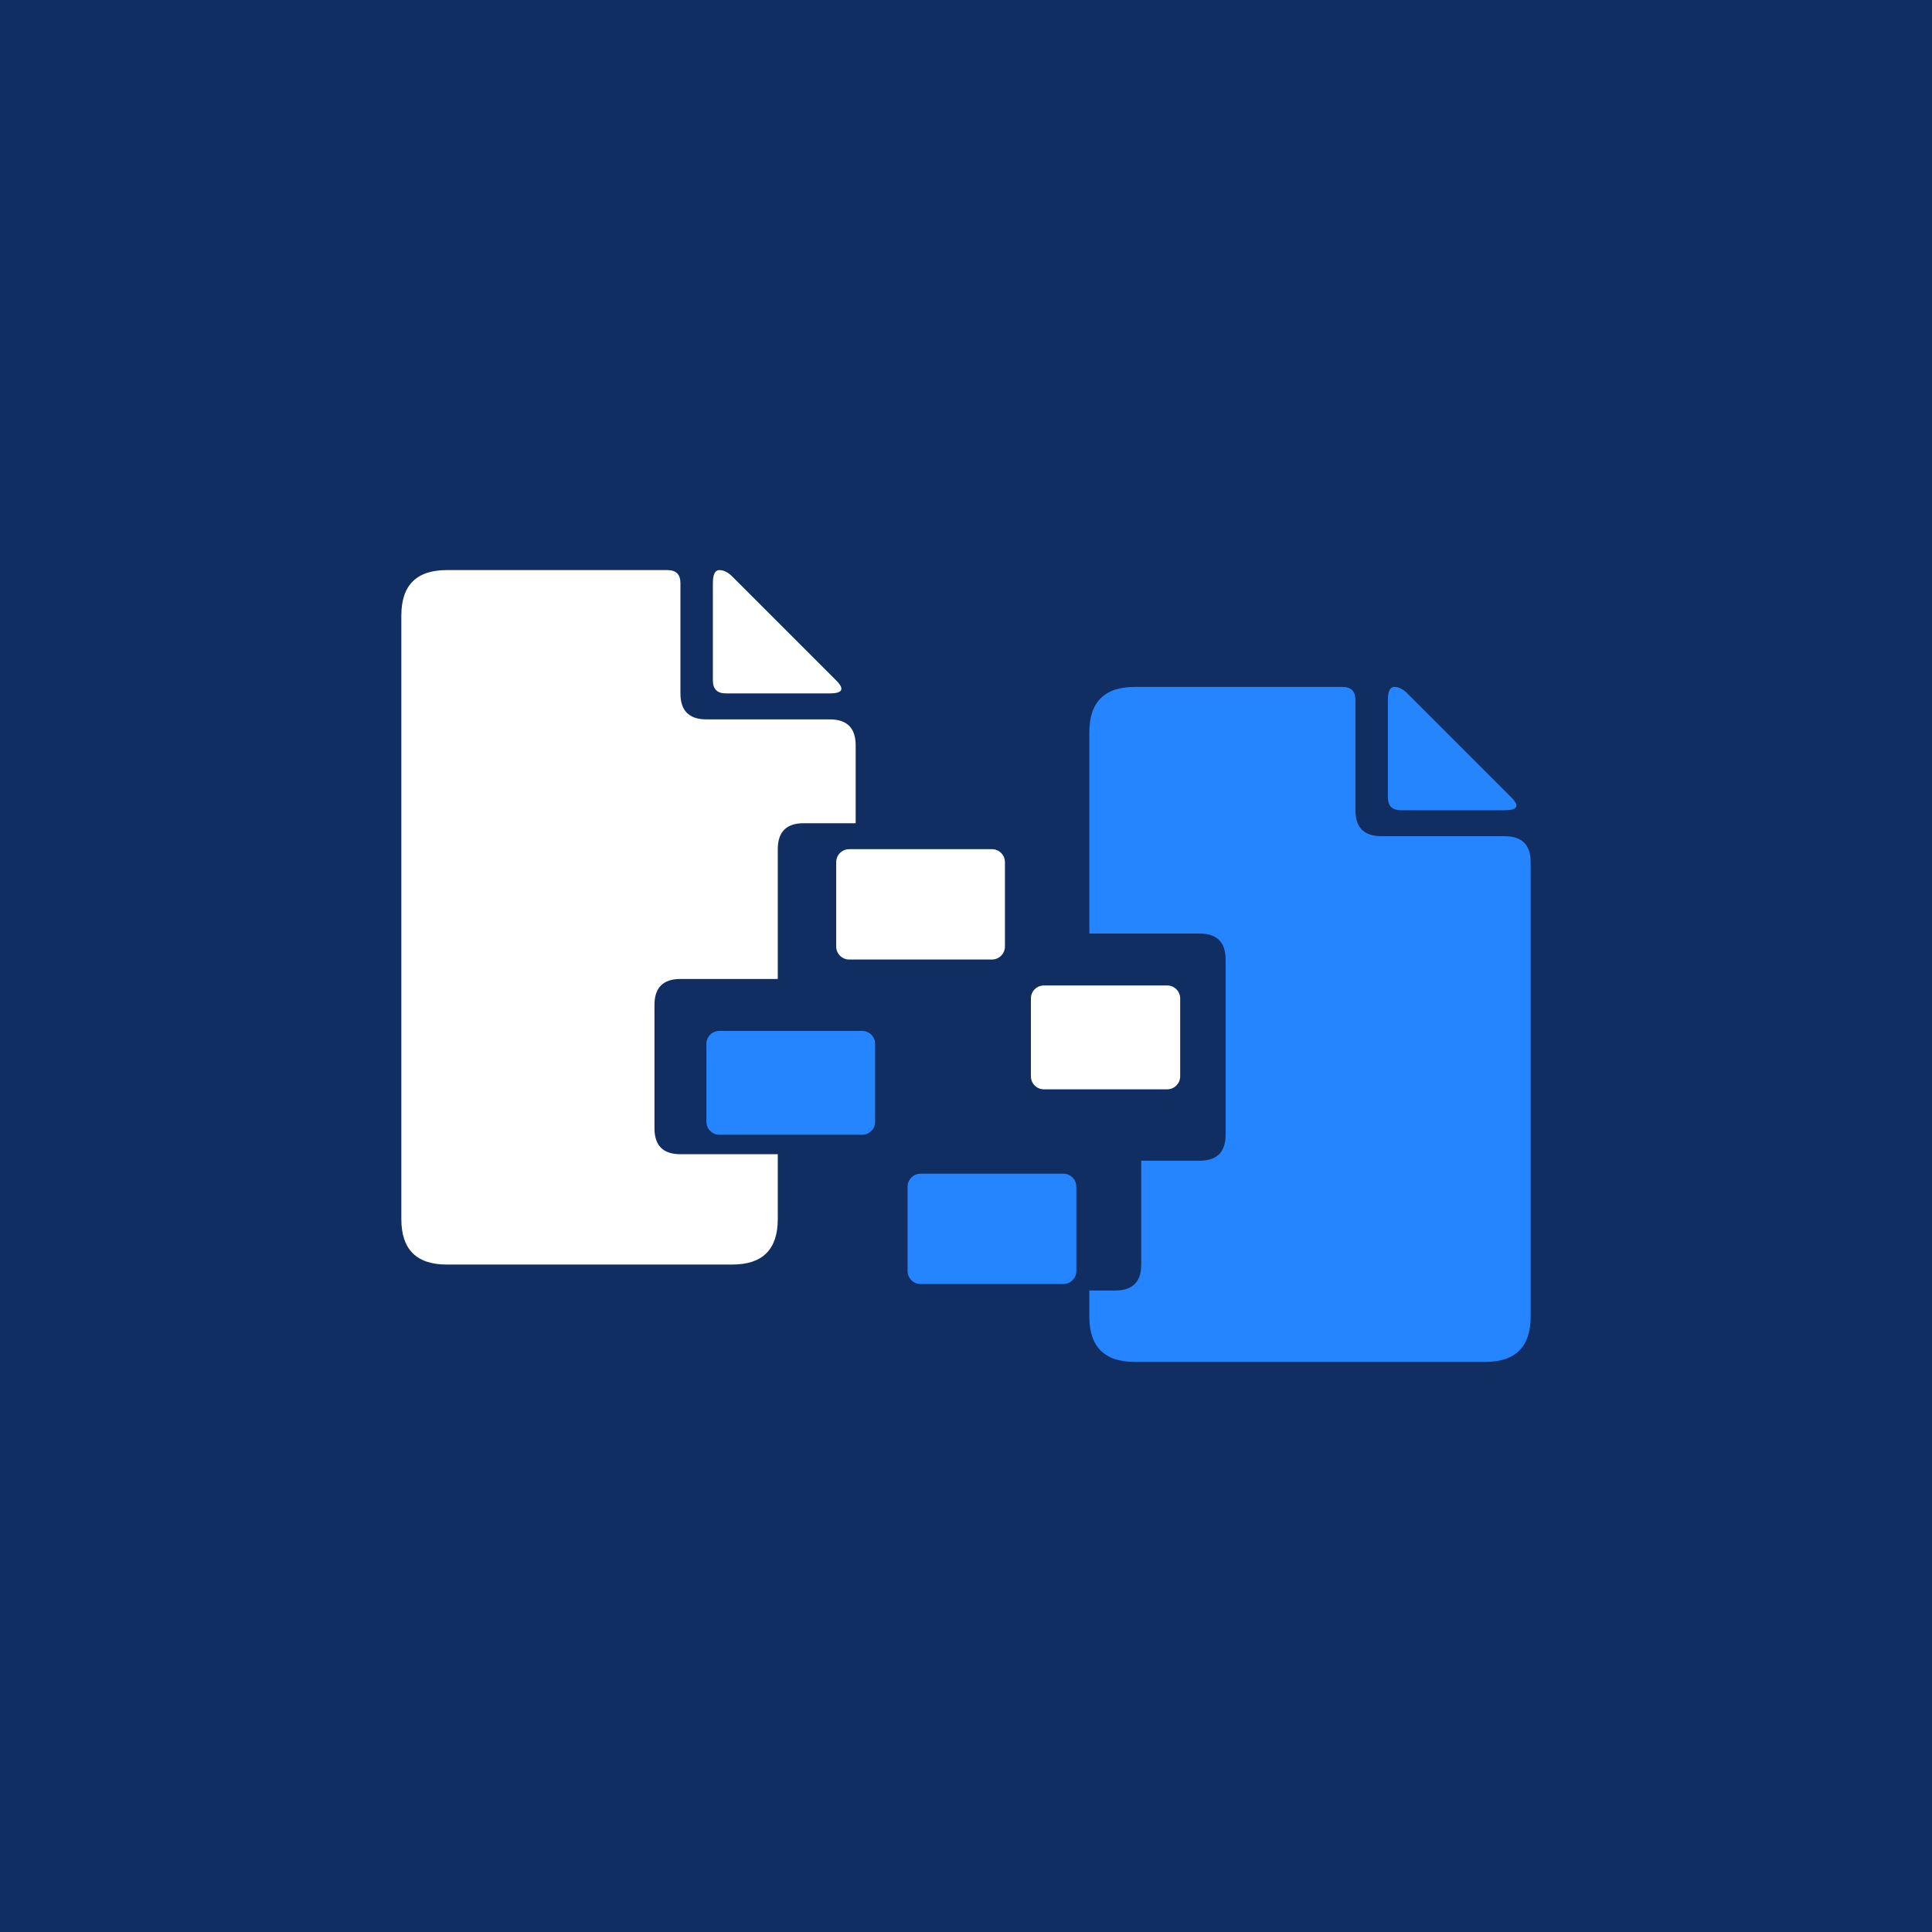
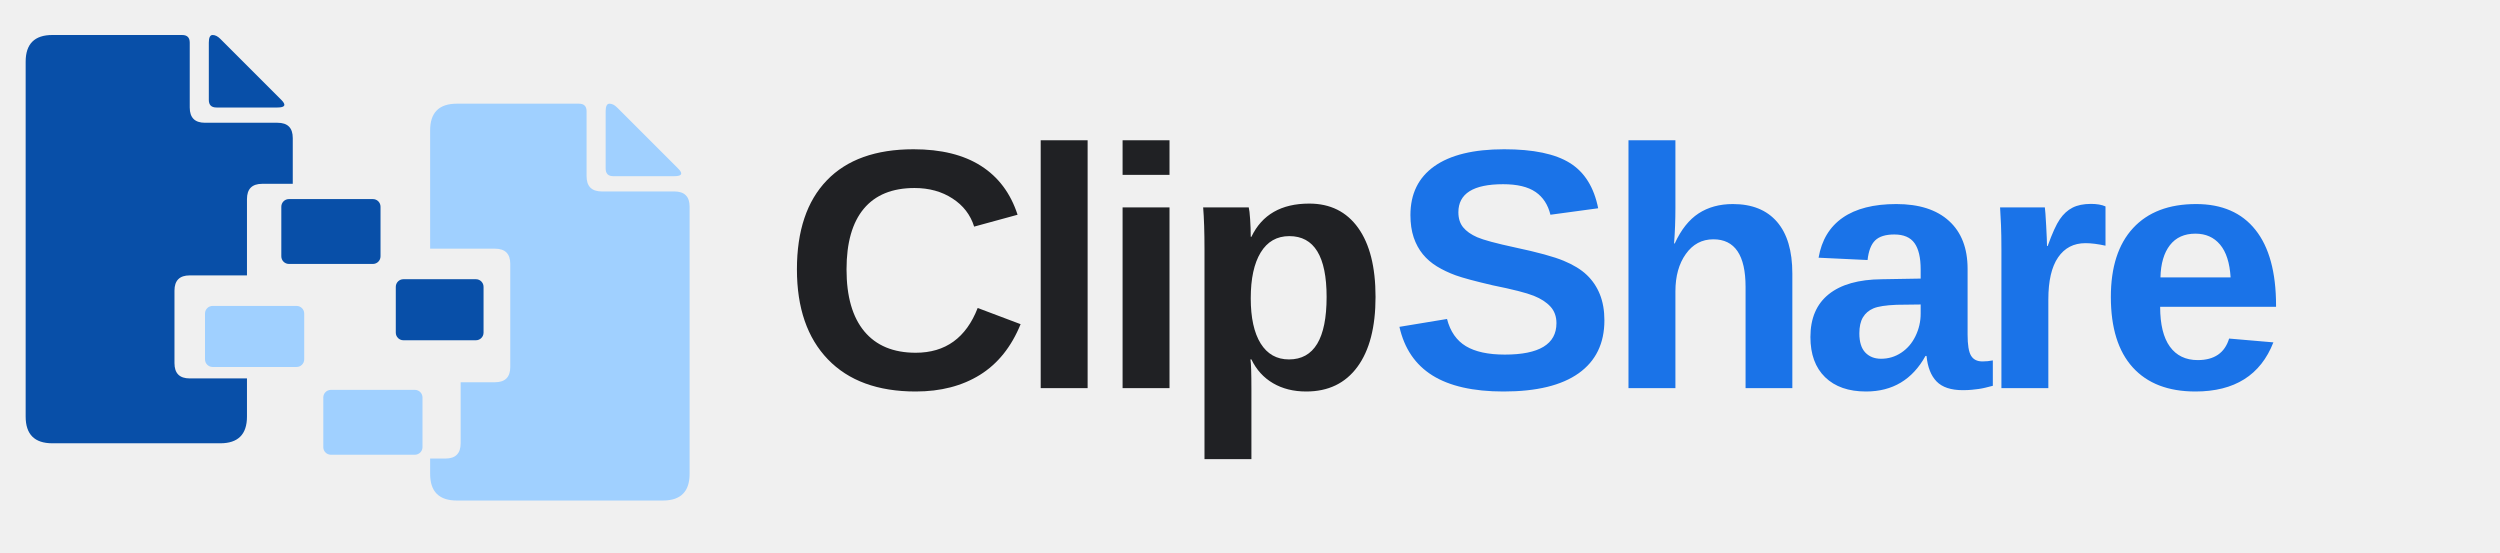
- <svg xmlns="http://www.w3.org/2000/svg" viewBox="0 0 512 512" role="img" aria-label="ClipShare">
-   <style>.file-one{fill:#fff}.file-two{fill:#2584ff}</style>
-   <rect width="512" height="512" fill="#102e62" />
-   <g transform="translate(97.76 144.2) scale(.86)">
+ <svg xmlns="http://www.w3.org/2000/svg" viewBox="0 0 760 168" role="img" aria-label="ClipShare">
+   <style>
+     .file-one { fill: #084fa8; }
+     .file-two { fill: #a0d0ff; }
+     @media (prefers-color-scheme: dark) {
+       .file-one { fill: #fff; }
+       .file-two { fill: #2584ff; }
+     }
+   </style>
+   <style>.wordmark{fill:#202124}@media(prefers-color-scheme:dark){.wordmark{fill:#fff}}</style>
+   <g transform="translate(2 6) scale(.58)">
    <g id="file-exchange">
      <g class="file-one">
        <path d="M24 8H92Q96 8 96 12V46Q96 54 104 54H142Q150 54 150 62V86H134Q126 86 126 94V134H96Q88 134 88 142V180Q88 188 96 188H126V208Q126 222 112 222H24Q10 222 10 208V22Q10 8 24 8Z" />
        <path d="M108 8Q106 8 106 12V42Q106 46 110 46H142Q148 46 144 42L112 10Q110 8 108 8Z" />
        <rect x="144" y="94" width="52" height="34" rx="4" />
        <rect x="204" y="136" width="46" height="32" rx="4" />
      </g>
      <g class="file-two">
        <path d="M236 44H300Q304 44 304 48V82Q304 90 312 90H350Q358 90 358 98V238Q358 252 344 252H236Q222 252 222 238V230H230Q238 230 238 222V190H256Q264 190 264 182V128Q264 120 256 120H222V58Q222 44 236 44Z" />
        <path d="M316 44Q314 44 314 48V78Q314 82 318 82H350Q356 82 352 78L320 46Q318 44 316 44Z" />
        <rect x="104" y="150" width="52" height="32" rx="4" />
        <rect x="166" y="194" width="52" height="34" rx="4" />
      </g>
    </g>
  </g>
+   <text class="wordmark" x="238" y="118" font-family="Arial, sans-serif" font-size="104" font-weight="700" letter-spacing="-4">Clip<tspan fill="#1a73e8">Share</tspan>
+   </text>
</svg>
